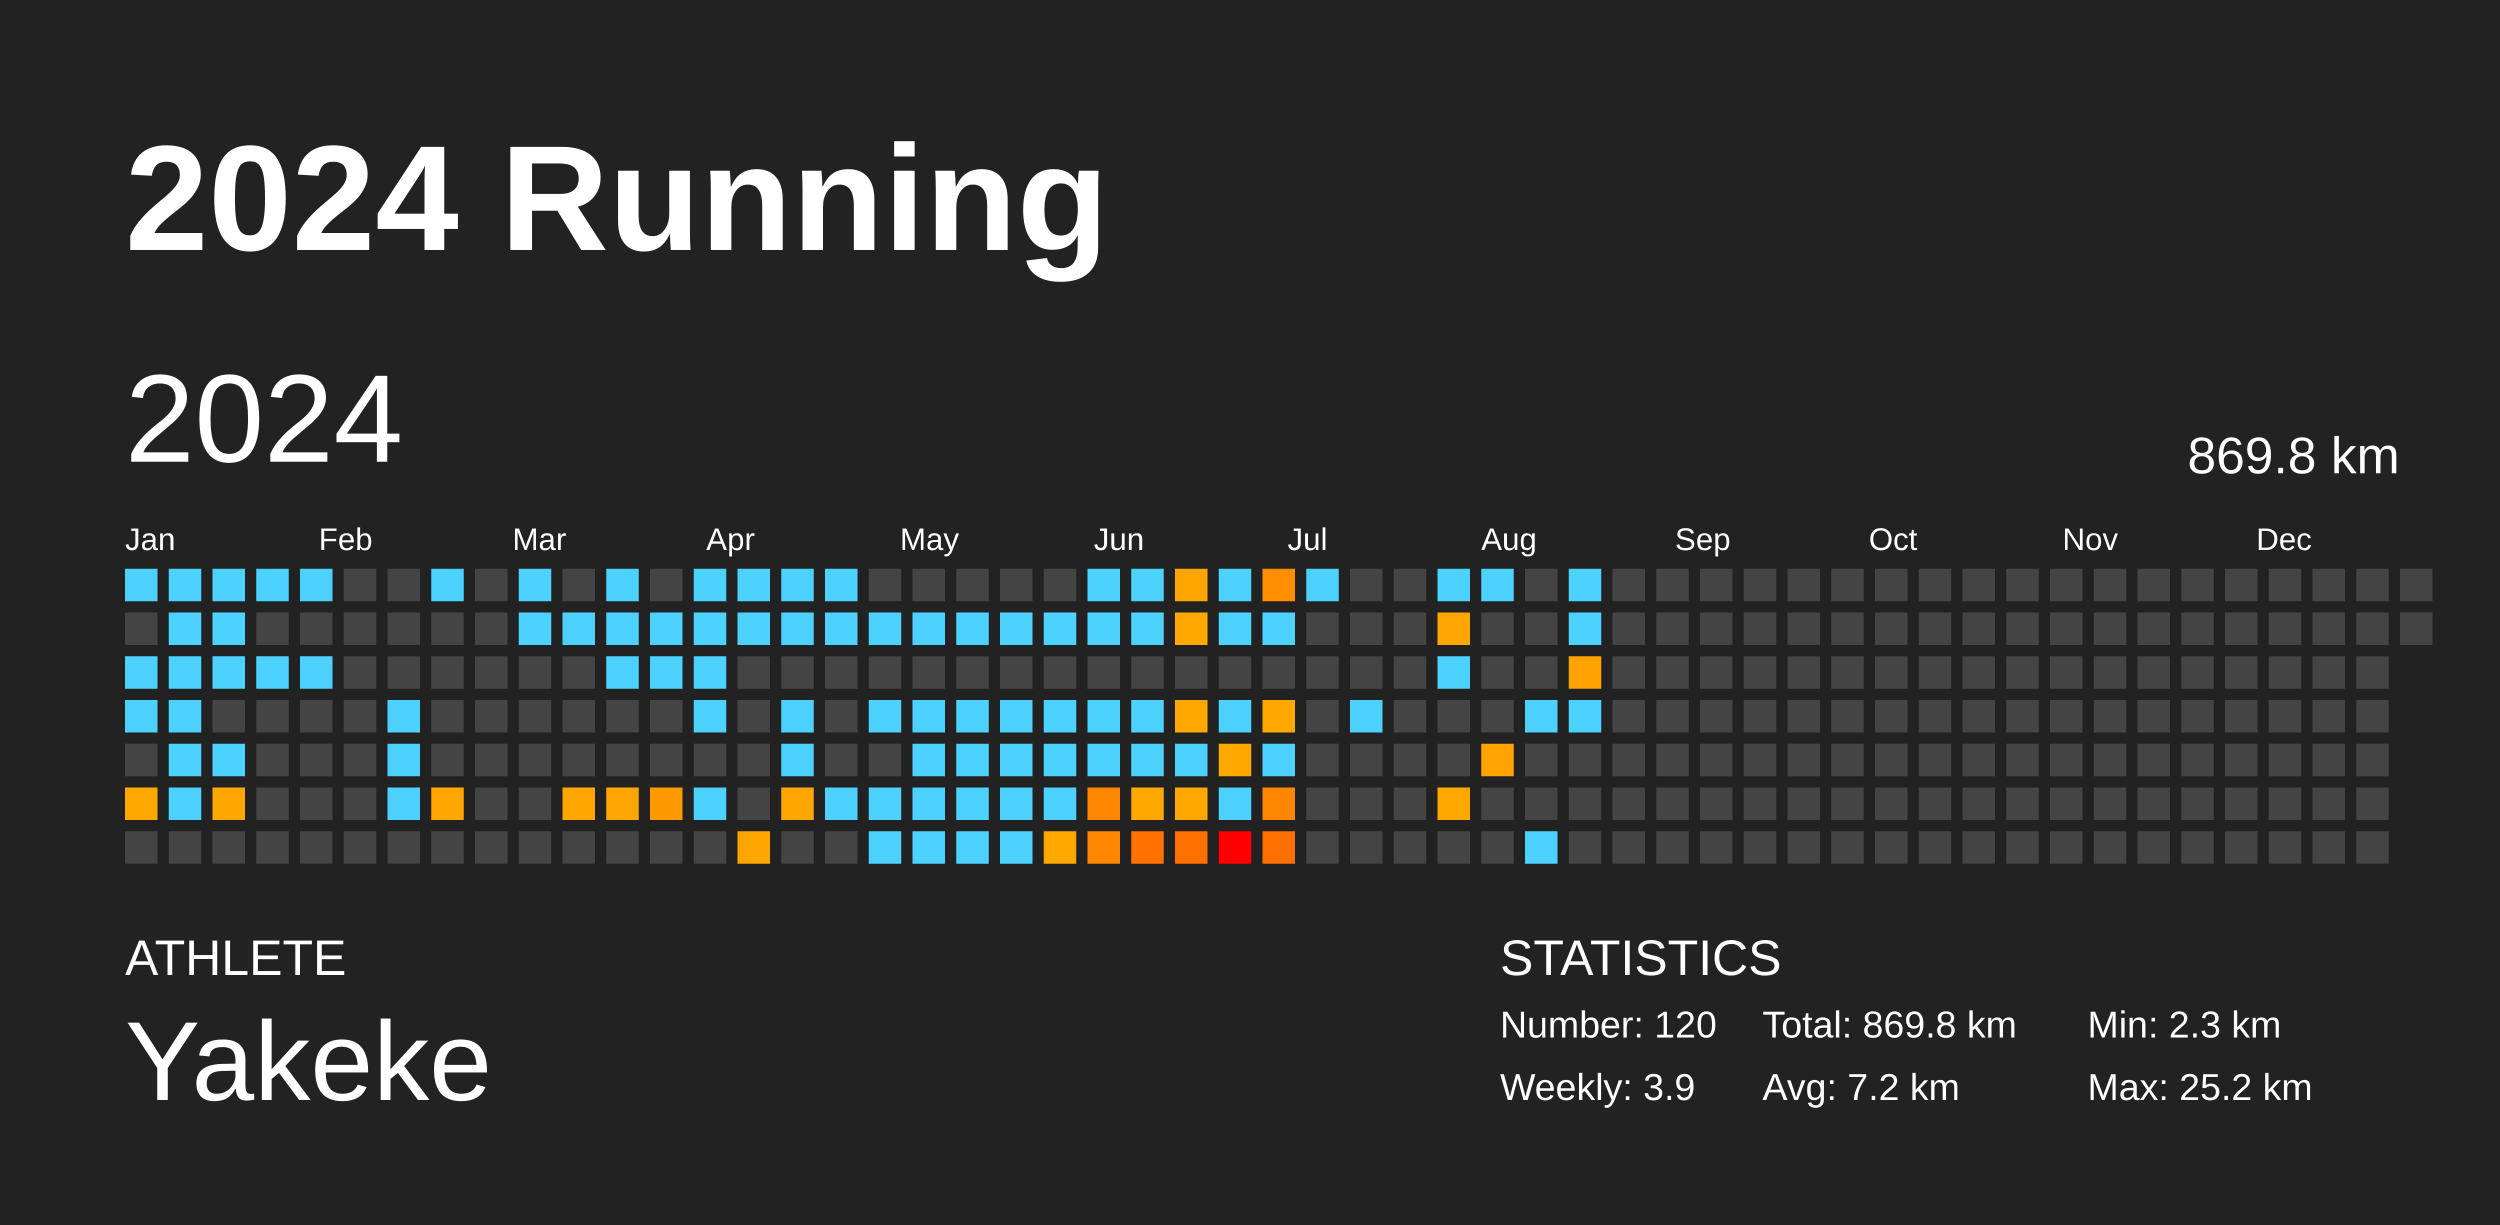
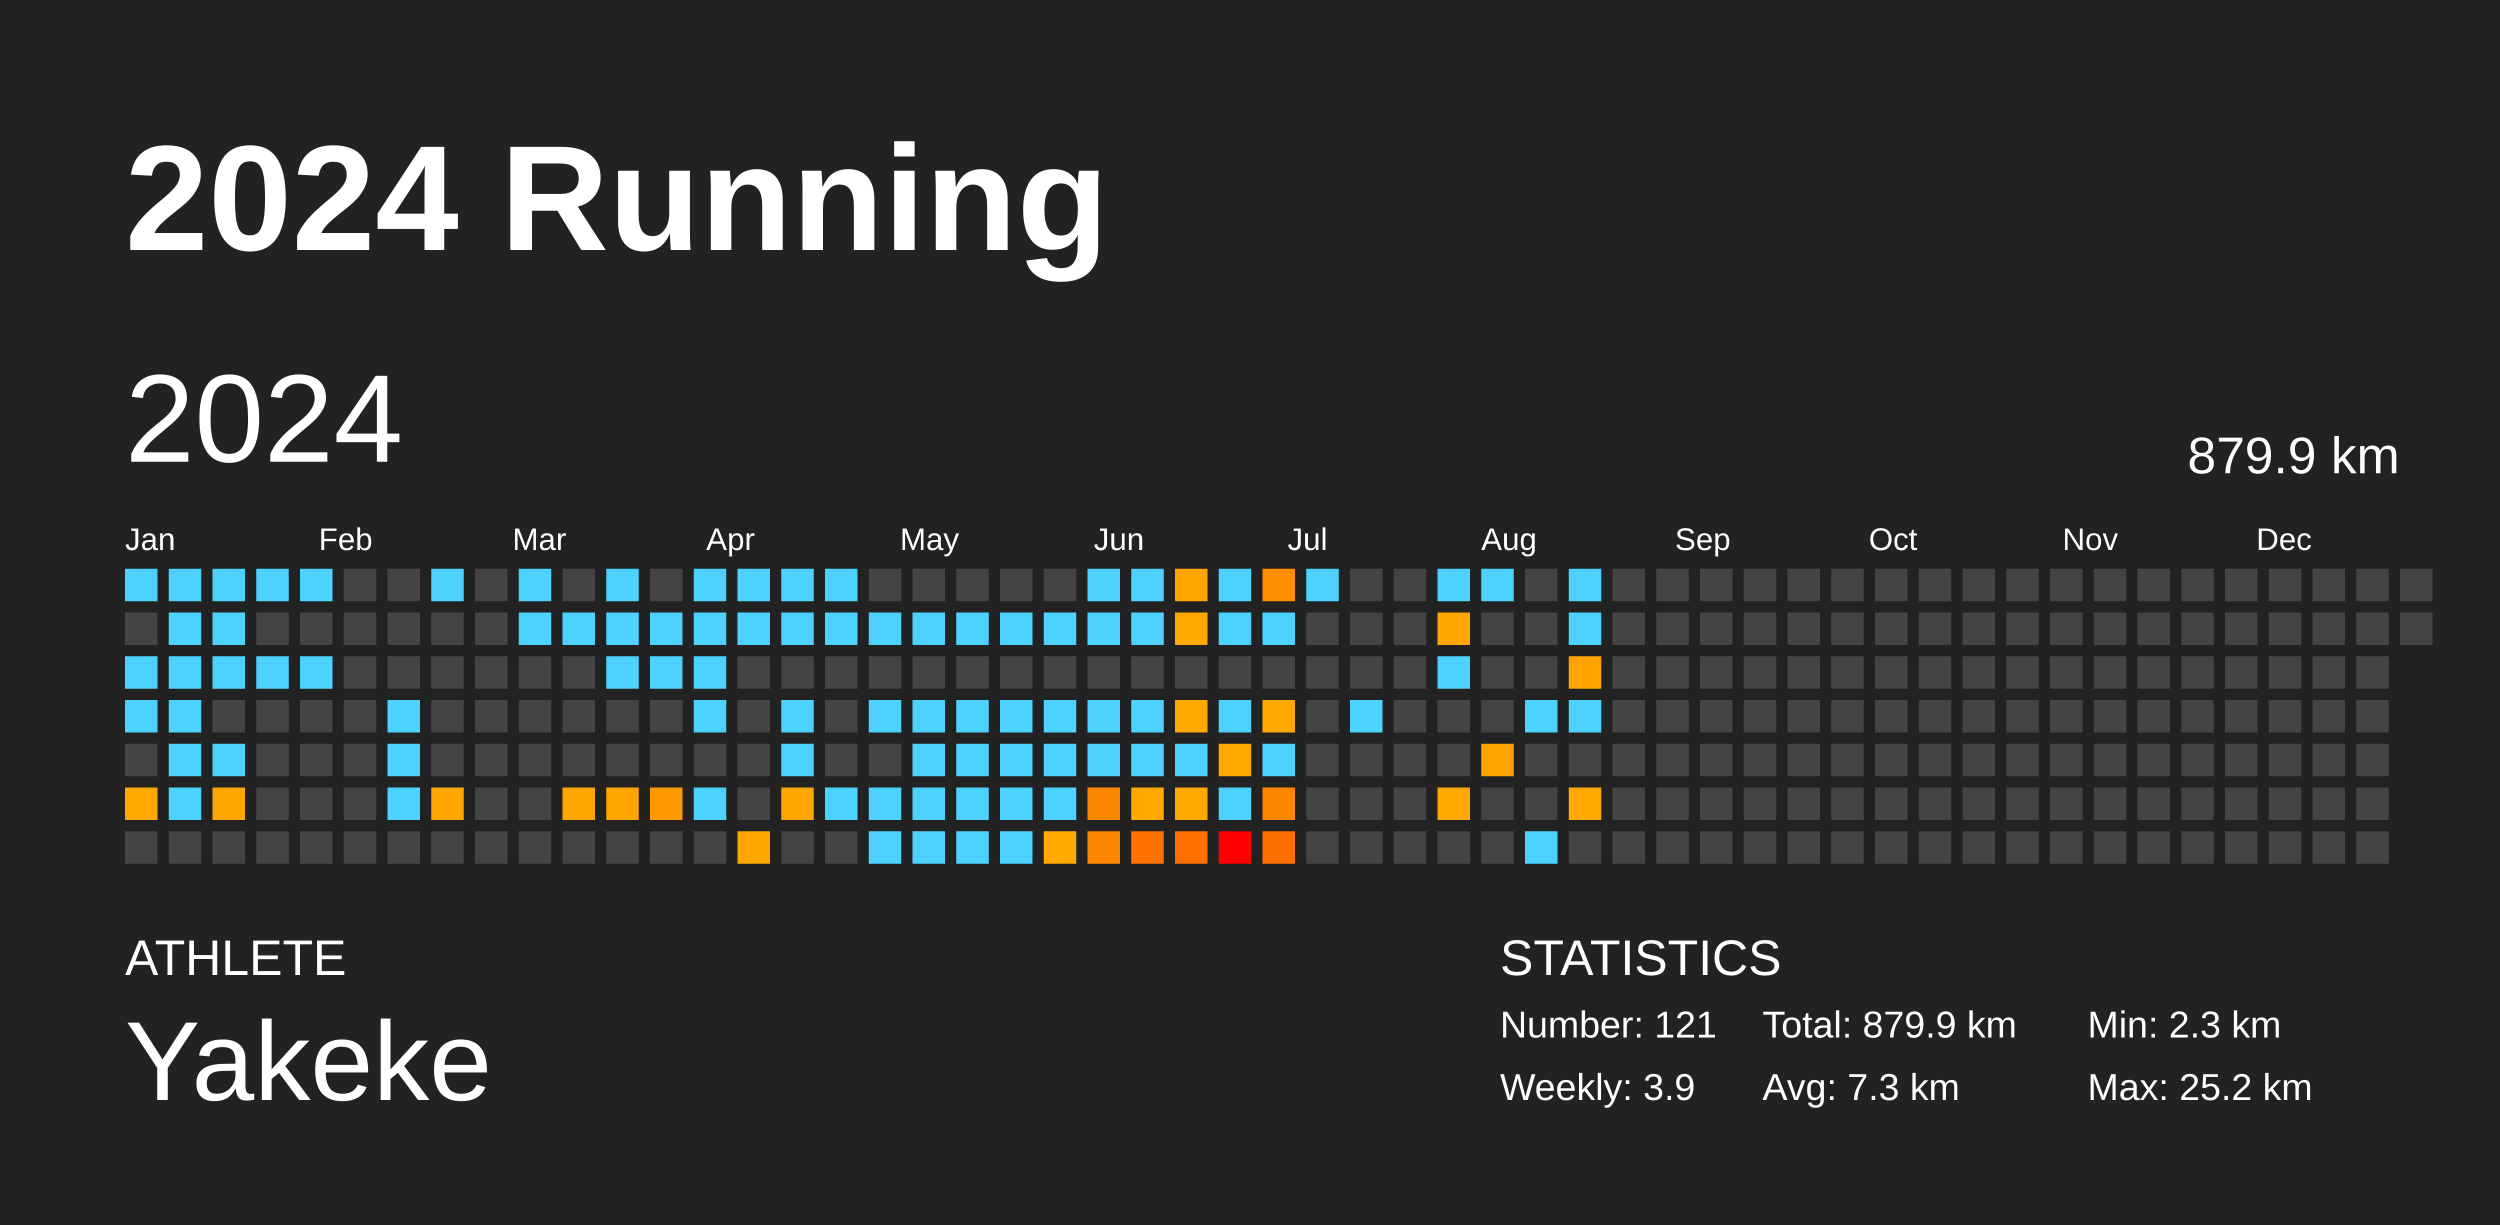
<svg xmlns="http://www.w3.org/2000/svg" baseProfile="full" height="98mm" version="1.1" viewBox="0,0,200,98" width="200mm">
  <defs />
  <rect fill="#222222" height="98" width="200" x="0" y="0" />
  <text fill="#FFFFFF" style="font-size:12px; font-family:Arial; font-weight:bold;" x="10" y="20">2024 Running</text>
  <text fill="#FFFFFF" style="font-size:4px; font-family:Arial" x="10" y="78">ATHLETE</text>
  <text fill="#FFFFFF" style="font-size:9px; font-family:Arial" x="10" y="88">Yakeke</text>
  <text fill="#FFFFFF" style="font-size:4px; font-family:Arial" x="120" y="78">STATISTICS</text>
-   <text fill="#FFFFFF" style="font-size:3px; font-family:Arial" x="120" y="83">Number: 120</text>
+   <text fill="#FFFFFF" style="font-size:3px; font-family:Arial" x="120" y="83">Number: 121</text>
  <text fill="#FFFFFF" style="font-size:3px; font-family:Arial" x="120" y="88">Weekly: 3.9</text>
-   <text fill="#FFFFFF" style="font-size:3px; font-family:Arial" x="141" y="83">Total: 869.8 km</text>
-   <text fill="#FFFFFF" style="font-size:3px; font-family:Arial" x="141" y="88">Avg: 7.2 km</text>
+   <text fill="#FFFFFF" style="font-size:3px; font-family:Arial" x="141" y="83">Total: 879.9 km</text>
+   <text fill="#FFFFFF" style="font-size:3px; font-family:Arial" x="141" y="88">Avg: 7.3 km</text>
  <text fill="#FFFFFF" style="font-size:3px; font-family:Arial" x="167" y="83">Min: 2.3 km</text>
  <text fill="#FFFFFF" style="font-size:3px; font-family:Arial" x="167" y="88">Max: 25.2 km</text>
  <text dominant-baseline="hanging" fill="#FFFFFF" style="font-size:10.0px; font-family:Arial;" x="10" y="30">2024</text>
-   <text dominant-baseline="hanging" fill="#FFFFFF" style="font-size:4.125px; font-family:Arial;" x="175" y="35">869.8 km</text>
+   <text dominant-baseline="hanging" fill="#FFFFFF" style="font-size:4.125px; font-family:Arial;" x="175" y="35">879.9 km</text>
  <text fill="#FFFFFF" style="font-size:2.5px; font-family:Arial" x="10.0" y="44">Jan</text>
  <text fill="#FFFFFF" style="font-size:2.5px; font-family:Arial" x="25.5" y="44">Feb</text>
  <text fill="#FFFFFF" style="font-size:2.5px; font-family:Arial" x="41.0" y="44">Mar</text>
  <text fill="#FFFFFF" style="font-size:2.5px; font-family:Arial" x="56.5" y="44">Apr</text>
  <text fill="#FFFFFF" style="font-size:2.5px; font-family:Arial" x="72.0" y="44">May</text>
  <text fill="#FFFFFF" style="font-size:2.5px; font-family:Arial" x="87.5" y="44">Jun</text>
  <text fill="#FFFFFF" style="font-size:2.5px; font-family:Arial" x="103.0" y="44">Jul</text>
  <text fill="#FFFFFF" style="font-size:2.5px; font-family:Arial" x="118.5" y="44">Aug</text>
  <text fill="#FFFFFF" style="font-size:2.5px; font-family:Arial" x="134.0" y="44">Sep</text>
  <text fill="#FFFFFF" style="font-size:2.5px; font-family:Arial" x="149.5" y="44">Oct</text>
  <text fill="#FFFFFF" style="font-size:2.5px; font-family:Arial" x="165.0" y="44">Nov</text>
  <text fill="#FFFFFF" style="font-size:2.5px; font-family:Arial" x="180.5" y="44">Dec</text>
  <rect fill="#4dd2ff" height="2.6" width="2.6" x="10.0" y="45.5" />
  <rect fill="#444444" height="2.6" width="2.6" x="10.0" y="49.0" />
  <rect fill="#4dd2ff" height="2.6" width="2.6" x="10.0" y="52.5" />
  <rect fill="#4dd2ff" height="2.6" width="2.6" x="10.0" y="56.0" />
  <rect fill="#444444" height="2.6" width="2.6" x="10.0" y="59.5" />
  <rect fill="#ffa900" height="2.6" width="2.6" x="10.0" y="63.0" />
  <rect fill="#444444" height="2.6" width="2.6" x="10.0" y="66.5" />
  <rect fill="#4dd2ff" height="2.6" width="2.6" x="13.5" y="45.5" />
  <rect fill="#4dd2ff" height="2.6" width="2.6" x="13.5" y="49.0" />
  <rect fill="#4dd2ff" height="2.6" width="2.6" x="13.5" y="52.5" />
  <rect fill="#4dd2ff" height="2.6" width="2.6" x="13.5" y="56.0" />
  <rect fill="#4dd2ff" height="2.6" width="2.6" x="13.5" y="59.5" />
  <rect fill="#4dd2ff" height="2.6" width="2.6" x="13.5" y="63.0" />
  <rect fill="#444444" height="2.6" width="2.6" x="13.5" y="66.5" />
  <rect fill="#4dd2ff" height="2.6" width="2.6" x="17.0" y="45.5" />
  <rect fill="#4dd2ff" height="2.6" width="2.6" x="17.0" y="49.0" />
  <rect fill="#4dd2ff" height="2.6" width="2.6" x="17.0" y="52.5" />
  <rect fill="#444444" height="2.6" width="2.6" x="17.0" y="56.0" />
  <rect fill="#4dd2ff" height="2.6" width="2.6" x="17.0" y="59.5" />
  <rect fill="#ffa600" height="2.6" width="2.6" x="17.0" y="63.0" />
  <rect fill="#444444" height="2.6" width="2.6" x="17.0" y="66.5" />
  <rect fill="#4dd2ff" height="2.6" width="2.6" x="20.5" y="45.5" />
  <rect fill="#444444" height="2.6" width="2.6" x="20.5" y="49.0" />
  <rect fill="#4dd2ff" height="2.6" width="2.6" x="20.5" y="52.5" />
  <rect fill="#444444" height="2.6" width="2.6" x="20.5" y="56.0" />
  <rect fill="#444444" height="2.6" width="2.6" x="20.5" y="59.5" />
  <rect fill="#444444" height="2.6" width="2.6" x="20.5" y="63.0" />
  <rect fill="#444444" height="2.6" width="2.6" x="20.5" y="66.5" />
  <rect fill="#4dd2ff" height="2.6" width="2.6" x="24.0" y="45.5" />
  <rect fill="#444444" height="2.6" width="2.6" x="24.0" y="49.0" />
  <rect fill="#4dd2ff" height="2.6" width="2.6" x="24.0" y="52.5" />
  <rect fill="#444444" height="2.6" width="2.6" x="24.0" y="56.0" />
  <rect fill="#444444" height="2.6" width="2.6" x="24.0" y="59.5" />
  <rect fill="#444444" height="2.6" width="2.6" x="24.0" y="63.0" />
  <rect fill="#444444" height="2.6" width="2.6" x="24.0" y="66.5" />
  <rect fill="#444444" height="2.6" width="2.6" x="27.5" y="45.5" />
  <rect fill="#444444" height="2.6" width="2.6" x="27.5" y="49.0" />
  <rect fill="#444444" height="2.6" width="2.6" x="27.5" y="52.5" />
  <rect fill="#444444" height="2.6" width="2.6" x="27.5" y="56.0" />
  <rect fill="#444444" height="2.6" width="2.6" x="27.5" y="59.5" />
  <rect fill="#444444" height="2.6" width="2.6" x="27.5" y="63.0" />
  <rect fill="#444444" height="2.6" width="2.6" x="27.5" y="66.5" />
  <rect fill="#444444" height="2.6" width="2.6" x="31.0" y="45.5" />
  <rect fill="#444444" height="2.6" width="2.6" x="31.0" y="49.0" />
  <rect fill="#444444" height="2.6" width="2.6" x="31.0" y="52.5" />
  <rect fill="#4dd2ff" height="2.6" width="2.6" x="31.0" y="56.0" />
  <rect fill="#4dd2ff" height="2.6" width="2.6" x="31.0" y="59.5" />
  <rect fill="#4dd2ff" height="2.6" width="2.6" x="31.0" y="63.0" />
  <rect fill="#444444" height="2.6" width="2.6" x="31.0" y="66.5" />
  <rect fill="#4dd2ff" height="2.6" width="2.6" x="34.5" y="45.5" />
  <rect fill="#444444" height="2.6" width="2.6" x="34.5" y="49.0" />
  <rect fill="#444444" height="2.6" width="2.6" x="34.5" y="52.5" />
  <rect fill="#444444" height="2.6" width="2.6" x="34.5" y="56.0" />
  <rect fill="#444444" height="2.6" width="2.6" x="34.5" y="59.5" />
  <rect fill="#ffa600" height="2.6" width="2.6" x="34.5" y="63.0" />
  <rect fill="#444444" height="2.6" width="2.6" x="34.5" y="66.5" />
  <rect fill="#444444" height="2.6" width="2.6" x="38.0" y="45.5" />
  <rect fill="#444444" height="2.6" width="2.6" x="38.0" y="49.0" />
  <rect fill="#444444" height="2.6" width="2.6" x="38.0" y="52.5" />
  <rect fill="#444444" height="2.6" width="2.6" x="38.0" y="56.0" />
  <rect fill="#444444" height="2.6" width="2.6" x="38.0" y="59.5" />
  <rect fill="#444444" height="2.6" width="2.6" x="38.0" y="63.0" />
  <rect fill="#444444" height="2.6" width="2.6" x="38.0" y="66.5" />
  <rect fill="#4dd2ff" height="2.6" width="2.6" x="41.5" y="45.5" />
  <rect fill="#4dd2ff" height="2.6" width="2.6" x="41.5" y="49.0" />
  <rect fill="#444444" height="2.6" width="2.6" x="41.5" y="52.5" />
  <rect fill="#444444" height="2.6" width="2.6" x="41.5" y="56.0" />
  <rect fill="#444444" height="2.6" width="2.6" x="41.5" y="59.5" />
  <rect fill="#444444" height="2.6" width="2.6" x="41.5" y="63.0" />
  <rect fill="#444444" height="2.6" width="2.6" x="41.5" y="66.5" />
  <rect fill="#444444" height="2.6" width="2.6" x="45.0" y="45.5" />
  <rect fill="#4dd2ff" height="2.6" width="2.6" x="45.0" y="49.0" />
  <rect fill="#444444" height="2.6" width="2.6" x="45.0" y="52.5" />
  <rect fill="#444444" height="2.6" width="2.6" x="45.0" y="56.0" />
  <rect fill="#444444" height="2.6" width="2.6" x="45.0" y="59.5" />
  <rect fill="#ffa600" height="2.6" width="2.6" x="45.0" y="63.0" />
  <rect fill="#444444" height="2.6" width="2.6" x="45.0" y="66.5" />
  <rect fill="#4dd2ff" height="2.6" width="2.6" x="48.5" y="45.5" />
  <rect fill="#4dd2ff" height="2.6" width="2.6" x="48.5" y="49.0" />
  <rect fill="#4dd2ff" height="2.6" width="2.6" x="48.5" y="52.5" />
  <rect fill="#444444" height="2.6" width="2.6" x="48.5" y="56.0" />
  <rect fill="#444444" height="2.6" width="2.6" x="48.5" y="59.5" />
  <rect fill="#ffa600" height="2.6" width="2.6" x="48.5" y="63.0" />
  <rect fill="#444444" height="2.6" width="2.6" x="48.5" y="66.5" />
  <rect fill="#444444" height="2.6" width="2.6" x="52.0" y="45.5" />
  <rect fill="#4dd2ff" height="2.6" width="2.6" x="52.0" y="49.0" />
  <rect fill="#4dd2ff" height="2.6" width="2.6" x="52.0" y="52.5" />
  <rect fill="#444444" height="2.6" width="2.6" x="52.0" y="56.0" />
  <rect fill="#444444" height="2.6" width="2.6" x="52.0" y="59.5" />
  <rect fill="#ff9900" height="2.6" width="2.6" x="52.0" y="63.0" />
  <rect fill="#444444" height="2.6" width="2.6" x="52.0" y="66.5" />
  <rect fill="#4dd2ff" height="2.6" width="2.6" x="55.5" y="45.5" />
  <rect fill="#4dd2ff" height="2.6" width="2.6" x="55.5" y="49.0" />
  <rect fill="#4dd2ff" height="2.6" width="2.6" x="55.5" y="52.5" />
  <rect fill="#4dd2ff" height="2.6" width="2.6" x="55.5" y="56.0" />
  <rect fill="#444444" height="2.6" width="2.6" x="55.5" y="59.5" />
  <rect fill="#4dd2ff" height="2.6" width="2.6" x="55.5" y="63.0" />
  <rect fill="#444444" height="2.6" width="2.6" x="55.5" y="66.5" />
  <rect fill="#4dd2ff" height="2.6" width="2.6" x="59.0" y="45.5" />
  <rect fill="#4dd2ff" height="2.6" width="2.6" x="59.0" y="49.0" />
  <rect fill="#444444" height="2.6" width="2.6" x="59.0" y="52.5" />
  <rect fill="#444444" height="2.6" width="2.6" x="59.0" y="56.0" />
  <rect fill="#444444" height="2.6" width="2.6" x="59.0" y="59.5" />
  <rect fill="#444444" height="2.6" width="2.6" x="59.0" y="63.0" />
  <rect fill="#ffa700" height="2.6" width="2.6" x="59.0" y="66.5" />
  <rect fill="#4dd2ff" height="2.6" width="2.6" x="62.5" y="45.5" />
  <rect fill="#4dd2ff" height="2.6" width="2.6" x="62.5" y="49.0" />
  <rect fill="#444444" height="2.6" width="2.6" x="62.5" y="52.5" />
  <rect fill="#4dd2ff" height="2.6" width="2.6" x="62.5" y="56.0" />
  <rect fill="#4dd2ff" height="2.6" width="2.6" x="62.5" y="59.5" />
  <rect fill="#ffa600" height="2.6" width="2.6" x="62.5" y="63.0" />
  <rect fill="#444444" height="2.6" width="2.6" x="62.5" y="66.5" />
  <rect fill="#4dd2ff" height="2.6" width="2.6" x="66.0" y="45.5" />
  <rect fill="#4dd2ff" height="2.6" width="2.6" x="66.0" y="49.0" />
  <rect fill="#444444" height="2.6" width="2.6" x="66.0" y="52.5" />
  <rect fill="#444444" height="2.6" width="2.6" x="66.0" y="56.0" />
  <rect fill="#444444" height="2.6" width="2.6" x="66.0" y="59.5" />
  <rect fill="#4dd2ff" height="2.6" width="2.6" x="66.0" y="63.0" />
  <rect fill="#444444" height="2.6" width="2.6" x="66.0" y="66.5" />
  <rect fill="#444444" height="2.6" width="2.6" x="69.5" y="45.5" />
  <rect fill="#4dd2ff" height="2.6" width="2.6" x="69.5" y="49.0" />
  <rect fill="#444444" height="2.6" width="2.6" x="69.5" y="52.5" />
  <rect fill="#4dd2ff" height="2.6" width="2.6" x="69.5" y="56.0" />
  <rect fill="#444444" height="2.6" width="2.6" x="69.5" y="59.5" />
  <rect fill="#4dd2ff" height="2.6" width="2.6" x="69.5" y="63.0" />
  <rect fill="#4dd2ff" height="2.6" width="2.6" x="69.5" y="66.5" />
  <rect fill="#444444" height="2.6" width="2.6" x="73.0" y="45.5" />
  <rect fill="#4dd2ff" height="2.6" width="2.6" x="73.0" y="49.0" />
  <rect fill="#444444" height="2.6" width="2.6" x="73.0" y="52.5" />
  <rect fill="#4dd2ff" height="2.6" width="2.6" x="73.0" y="56.0" />
  <rect fill="#4dd2ff" height="2.6" width="2.6" x="73.0" y="59.5" />
  <rect fill="#4dd2ff" height="2.6" width="2.6" x="73.0" y="63.0" />
  <rect fill="#4dd2ff" height="2.6" width="2.6" x="73.0" y="66.5" />
  <rect fill="#444444" height="2.6" width="2.6" x="76.5" y="45.5" />
  <rect fill="#4dd2ff" height="2.6" width="2.6" x="76.5" y="49.0" />
  <rect fill="#444444" height="2.6" width="2.6" x="76.5" y="52.5" />
  <rect fill="#4dd2ff" height="2.6" width="2.6" x="76.5" y="56.0" />
  <rect fill="#4dd2ff" height="2.6" width="2.6" x="76.5" y="59.5" />
  <rect fill="#4dd2ff" height="2.6" width="2.6" x="76.5" y="63.0" />
  <rect fill="#4dd2ff" height="2.6" width="2.6" x="76.5" y="66.5" />
  <rect fill="#444444" height="2.6" width="2.6" x="80.0" y="45.5" />
  <rect fill="#4dd2ff" height="2.6" width="2.6" x="80.0" y="49.0" />
  <rect fill="#444444" height="2.6" width="2.6" x="80.0" y="52.5" />
  <rect fill="#4dd2ff" height="2.6" width="2.6" x="80.0" y="56.0" />
  <rect fill="#4dd2ff" height="2.6" width="2.6" x="80.0" y="59.5" />
  <rect fill="#4dd2ff" height="2.6" width="2.6" x="80.0" y="63.0" />
  <rect fill="#4dd2ff" height="2.6" width="2.6" x="80.0" y="66.5" />
  <rect fill="#444444" height="2.6" width="2.6" x="83.5" y="45.5" />
  <rect fill="#4dd2ff" height="2.6" width="2.6" x="83.5" y="49.0" />
  <rect fill="#444444" height="2.6" width="2.6" x="83.5" y="52.5" />
  <rect fill="#4dd2ff" height="2.6" width="2.6" x="83.5" y="56.0" />
  <rect fill="#4dd2ff" height="2.6" width="2.6" x="83.5" y="59.5" />
  <rect fill="#4dd2ff" height="2.6" width="2.6" x="83.5" y="63.0" />
  <rect fill="#ffa800" height="2.6" width="2.6" x="83.5" y="66.5" />
  <rect fill="#4dd2ff" height="2.6" width="2.6" x="87.0" y="45.5" />
  <rect fill="#4dd2ff" height="2.6" width="2.6" x="87.0" y="49.0" />
  <rect fill="#444444" height="2.6" width="2.6" x="87.0" y="52.5" />
  <rect fill="#4dd2ff" height="2.6" width="2.6" x="87.0" y="56.0" />
  <rect fill="#4dd2ff" height="2.6" width="2.6" x="87.0" y="59.5" />
  <rect fill="#ff8700" height="2.6" width="2.6" x="87.0" y="63.0" />
  <rect fill="#ff8700" height="2.6" width="2.6" x="87.0" y="66.5" />
  <rect fill="#4dd2ff" height="2.6" width="2.6" x="90.5" y="45.5" />
  <rect fill="#4dd2ff" height="2.6" width="2.6" x="90.5" y="49.0" />
  <rect fill="#444444" height="2.6" width="2.6" x="90.5" y="52.5" />
  <rect fill="#4dd2ff" height="2.6" width="2.6" x="90.5" y="56.0" />
  <rect fill="#4dd2ff" height="2.6" width="2.6" x="90.5" y="59.5" />
  <rect fill="#ffa800" height="2.6" width="2.6" x="90.5" y="63.0" />
  <rect fill="#ff7100" height="2.6" width="2.6" x="90.5" y="66.5" />
  <rect fill="#ffa500" height="2.6" width="2.6" x="94.0" y="45.5" />
  <rect fill="#ffa800" height="2.6" width="2.6" x="94.0" y="49.0" />
  <rect fill="#444444" height="2.6" width="2.6" x="94.0" y="52.5" />
  <rect fill="#ffa800" height="2.6" width="2.6" x="94.0" y="56.0" />
  <rect fill="#4dd2ff" height="2.6" width="2.6" x="94.0" y="59.5" />
  <rect fill="#ffa800" height="2.6" width="2.6" x="94.0" y="63.0" />
  <rect fill="#ff7000" height="2.6" width="2.6" x="94.0" y="66.5" />
  <rect fill="#4dd2ff" height="2.6" width="2.6" x="97.5" y="45.5" />
  <rect fill="#4dd2ff" height="2.6" width="2.6" x="97.5" y="49.0" />
  <rect fill="#444444" height="2.6" width="2.6" x="97.5" y="52.5" />
  <rect fill="#4dd2ff" height="2.6" width="2.6" x="97.5" y="56.0" />
  <rect fill="#ffa800" height="2.6" width="2.6" x="97.5" y="59.5" />
  <rect fill="#4dd2ff" height="2.6" width="2.6" x="97.5" y="63.0" />
  <rect fill="red" height="2.6" width="2.6" x="97.5" y="66.5" />
  <rect fill="#ff8f00" height="2.6" width="2.6" x="101.0" y="45.5" />
  <rect fill="#4dd2ff" height="2.6" width="2.6" x="101.0" y="49.0" />
  <rect fill="#444444" height="2.6" width="2.6" x="101.0" y="52.5" />
  <rect fill="#ffa800" height="2.6" width="2.6" x="101.0" y="56.0" />
  <rect fill="#4dd2ff" height="2.6" width="2.6" x="101.0" y="59.5" />
  <rect fill="#ff8600" height="2.6" width="2.6" x="101.0" y="63.0" />
  <rect fill="#ff6f00" height="2.6" width="2.6" x="101.0" y="66.5" />
  <rect fill="#4dd2ff" height="2.6" width="2.6" x="104.5" y="45.5" />
  <rect fill="#444444" height="2.6" width="2.6" x="104.5" y="49.0" />
  <rect fill="#444444" height="2.6" width="2.6" x="104.5" y="52.5" />
  <rect fill="#444444" height="2.6" width="2.6" x="104.5" y="56.0" />
  <rect fill="#444444" height="2.6" width="2.6" x="104.5" y="59.5" />
  <rect fill="#444444" height="2.6" width="2.6" x="104.5" y="63.0" />
  <rect fill="#444444" height="2.6" width="2.6" x="104.5" y="66.5" />
  <rect fill="#444444" height="2.6" width="2.6" x="108.0" y="45.5" />
  <rect fill="#444444" height="2.6" width="2.6" x="108.0" y="49.0" />
  <rect fill="#444444" height="2.6" width="2.6" x="108.0" y="52.5" />
  <rect fill="#4dd2ff" height="2.6" width="2.6" x="108.0" y="56.0" />
  <rect fill="#444444" height="2.6" width="2.6" x="108.0" y="59.5" />
  <rect fill="#444444" height="2.6" width="2.6" x="108.0" y="63.0" />
  <rect fill="#444444" height="2.6" width="2.6" x="108.0" y="66.5" />
  <rect fill="#444444" height="2.6" width="2.6" x="111.5" y="45.5" />
  <rect fill="#444444" height="2.6" width="2.6" x="111.5" y="49.0" />
  <rect fill="#444444" height="2.6" width="2.6" x="111.5" y="52.5" />
  <rect fill="#444444" height="2.6" width="2.6" x="111.5" y="56.0" />
  <rect fill="#444444" height="2.6" width="2.6" x="111.5" y="59.5" />
  <rect fill="#444444" height="2.6" width="2.6" x="111.5" y="63.0" />
  <rect fill="#444444" height="2.6" width="2.6" x="111.5" y="66.5" />
  <rect fill="#4dd2ff" height="2.6" width="2.6" x="115.0" y="45.5" />
  <rect fill="#ffa600" height="2.6" width="2.6" x="115.0" y="49.0" />
  <rect fill="#4dd2ff" height="2.6" width="2.6" x="115.0" y="52.5" />
  <rect fill="#444444" height="2.6" width="2.6" x="115.0" y="56.0" />
  <rect fill="#444444" height="2.6" width="2.6" x="115.0" y="59.5" />
  <rect fill="#ffa800" height="2.6" width="2.6" x="115.0" y="63.0" />
  <rect fill="#444444" height="2.6" width="2.6" x="115.0" y="66.5" />
  <rect fill="#4dd2ff" height="2.6" width="2.6" x="118.5" y="45.5" />
  <rect fill="#444444" height="2.6" width="2.6" x="118.5" y="49.0" />
  <rect fill="#444444" height="2.6" width="2.6" x="118.5" y="52.5" />
  <rect fill="#444444" height="2.6" width="2.6" x="118.5" y="56.0" />
  <rect fill="#ffa400" height="2.6" width="2.6" x="118.5" y="59.5" />
  <rect fill="#444444" height="2.6" width="2.6" x="118.5" y="63.0" />
  <rect fill="#444444" height="2.6" width="2.6" x="118.5" y="66.5" />
  <rect fill="#444444" height="2.6" width="2.6" x="122.0" y="45.5" />
  <rect fill="#444444" height="2.6" width="2.6" x="122.0" y="49.0" />
  <rect fill="#444444" height="2.6" width="2.6" x="122.0" y="52.5" />
  <rect fill="#4dd2ff" height="2.6" width="2.6" x="122.0" y="56.0" />
  <rect fill="#444444" height="2.6" width="2.6" x="122.0" y="59.5" />
  <rect fill="#444444" height="2.6" width="2.6" x="122.0" y="63.0" />
  <rect fill="#4dd2ff" height="2.6" width="2.6" x="122.0" y="66.5" />
  <rect fill="#4dd2ff" height="2.6" width="2.6" x="125.5" y="45.5" />
  <rect fill="#4dd2ff" height="2.6" width="2.6" x="125.5" y="49.0" />
  <rect fill="#ffa300" height="2.6" width="2.6" x="125.5" y="52.5" />
  <rect fill="#4dd2ff" height="2.6" width="2.6" x="125.5" y="56.0" />
  <rect fill="#444444" height="2.6" width="2.6" x="125.5" y="59.5" />
-   <rect fill="#444444" height="2.6" width="2.6" x="125.5" y="63.0" />
+   <rect fill="#ffa800" height="2.6" width="2.6" x="125.5" y="63.0" />
  <rect fill="#444444" height="2.6" width="2.6" x="125.5" y="66.5" />
  <rect fill="#444444" height="2.6" width="2.6" x="129.0" y="45.5" />
  <rect fill="#444444" height="2.6" width="2.6" x="129.0" y="49.0" />
  <rect fill="#444444" height="2.6" width="2.6" x="129.0" y="52.5" />
  <rect fill="#444444" height="2.6" width="2.6" x="129.0" y="56.0" />
  <rect fill="#444444" height="2.6" width="2.6" x="129.0" y="59.5" />
  <rect fill="#444444" height="2.6" width="2.6" x="129.0" y="63.0" />
  <rect fill="#444444" height="2.6" width="2.6" x="129.0" y="66.5" />
  <rect fill="#444444" height="2.6" width="2.6" x="132.5" y="45.5" />
  <rect fill="#444444" height="2.6" width="2.6" x="132.5" y="49.0" />
  <rect fill="#444444" height="2.6" width="2.6" x="132.5" y="52.5" />
  <rect fill="#444444" height="2.6" width="2.6" x="132.5" y="56.0" />
  <rect fill="#444444" height="2.6" width="2.6" x="132.5" y="59.5" />
  <rect fill="#444444" height="2.6" width="2.6" x="132.5" y="63.0" />
  <rect fill="#444444" height="2.6" width="2.6" x="132.5" y="66.5" />
  <rect fill="#444444" height="2.6" width="2.6" x="136.0" y="45.5" />
  <rect fill="#444444" height="2.6" width="2.6" x="136.0" y="49.0" />
  <rect fill="#444444" height="2.6" width="2.6" x="136.0" y="52.5" />
  <rect fill="#444444" height="2.6" width="2.6" x="136.0" y="56.0" />
  <rect fill="#444444" height="2.6" width="2.6" x="136.0" y="59.5" />
  <rect fill="#444444" height="2.6" width="2.6" x="136.0" y="63.0" />
  <rect fill="#444444" height="2.6" width="2.6" x="136.0" y="66.5" />
  <rect fill="#444444" height="2.6" width="2.6" x="139.5" y="45.5" />
  <rect fill="#444444" height="2.6" width="2.6" x="139.5" y="49.0" />
  <rect fill="#444444" height="2.6" width="2.6" x="139.5" y="52.5" />
  <rect fill="#444444" height="2.6" width="2.6" x="139.5" y="56.0" />
  <rect fill="#444444" height="2.6" width="2.6" x="139.5" y="59.5" />
  <rect fill="#444444" height="2.6" width="2.6" x="139.5" y="63.0" />
  <rect fill="#444444" height="2.6" width="2.6" x="139.5" y="66.5" />
  <rect fill="#444444" height="2.6" width="2.6" x="143.0" y="45.5" />
  <rect fill="#444444" height="2.6" width="2.6" x="143.0" y="49.0" />
  <rect fill="#444444" height="2.6" width="2.6" x="143.0" y="52.5" />
  <rect fill="#444444" height="2.6" width="2.6" x="143.0" y="56.0" />
  <rect fill="#444444" height="2.6" width="2.6" x="143.0" y="59.5" />
  <rect fill="#444444" height="2.6" width="2.6" x="143.0" y="63.0" />
  <rect fill="#444444" height="2.6" width="2.6" x="143.0" y="66.5" />
  <rect fill="#444444" height="2.6" width="2.6" x="146.5" y="45.5" />
  <rect fill="#444444" height="2.6" width="2.6" x="146.5" y="49.0" />
  <rect fill="#444444" height="2.6" width="2.6" x="146.5" y="52.5" />
  <rect fill="#444444" height="2.6" width="2.6" x="146.5" y="56.0" />
  <rect fill="#444444" height="2.6" width="2.6" x="146.5" y="59.5" />
  <rect fill="#444444" height="2.6" width="2.6" x="146.5" y="63.0" />
  <rect fill="#444444" height="2.6" width="2.6" x="146.5" y="66.5" />
  <rect fill="#444444" height="2.6" width="2.6" x="150.0" y="45.5" />
  <rect fill="#444444" height="2.6" width="2.6" x="150.0" y="49.0" />
  <rect fill="#444444" height="2.6" width="2.6" x="150.0" y="52.5" />
  <rect fill="#444444" height="2.6" width="2.6" x="150.0" y="56.0" />
  <rect fill="#444444" height="2.6" width="2.6" x="150.0" y="59.5" />
  <rect fill="#444444" height="2.6" width="2.6" x="150.0" y="63.0" />
  <rect fill="#444444" height="2.6" width="2.6" x="150.0" y="66.5" />
  <rect fill="#444444" height="2.6" width="2.6" x="153.5" y="45.5" />
  <rect fill="#444444" height="2.6" width="2.6" x="153.5" y="49.0" />
  <rect fill="#444444" height="2.6" width="2.6" x="153.5" y="52.5" />
  <rect fill="#444444" height="2.6" width="2.6" x="153.5" y="56.0" />
  <rect fill="#444444" height="2.6" width="2.6" x="153.5" y="59.5" />
  <rect fill="#444444" height="2.6" width="2.6" x="153.5" y="63.0" />
  <rect fill="#444444" height="2.6" width="2.6" x="153.5" y="66.5" />
  <rect fill="#444444" height="2.6" width="2.6" x="157.0" y="45.5" />
  <rect fill="#444444" height="2.6" width="2.6" x="157.0" y="49.0" />
  <rect fill="#444444" height="2.6" width="2.6" x="157.0" y="52.5" />
  <rect fill="#444444" height="2.6" width="2.6" x="157.0" y="56.0" />
  <rect fill="#444444" height="2.6" width="2.6" x="157.0" y="59.5" />
  <rect fill="#444444" height="2.6" width="2.6" x="157.0" y="63.0" />
  <rect fill="#444444" height="2.6" width="2.6" x="157.0" y="66.5" />
  <rect fill="#444444" height="2.6" width="2.6" x="160.5" y="45.5" />
  <rect fill="#444444" height="2.6" width="2.6" x="160.5" y="49.0" />
  <rect fill="#444444" height="2.6" width="2.6" x="160.5" y="52.5" />
  <rect fill="#444444" height="2.6" width="2.6" x="160.5" y="56.0" />
  <rect fill="#444444" height="2.6" width="2.6" x="160.5" y="59.5" />
  <rect fill="#444444" height="2.6" width="2.6" x="160.5" y="63.0" />
  <rect fill="#444444" height="2.6" width="2.6" x="160.5" y="66.5" />
  <rect fill="#444444" height="2.6" width="2.6" x="164.0" y="45.5" />
  <rect fill="#444444" height="2.6" width="2.6" x="164.0" y="49.0" />
  <rect fill="#444444" height="2.6" width="2.6" x="164.0" y="52.5" />
  <rect fill="#444444" height="2.6" width="2.6" x="164.0" y="56.0" />
  <rect fill="#444444" height="2.6" width="2.6" x="164.0" y="59.5" />
  <rect fill="#444444" height="2.6" width="2.6" x="164.0" y="63.0" />
  <rect fill="#444444" height="2.6" width="2.6" x="164.0" y="66.5" />
  <rect fill="#444444" height="2.6" width="2.6" x="167.5" y="45.5" />
  <rect fill="#444444" height="2.6" width="2.6" x="167.5" y="49.0" />
  <rect fill="#444444" height="2.6" width="2.6" x="167.5" y="52.5" />
  <rect fill="#444444" height="2.6" width="2.6" x="167.5" y="56.0" />
  <rect fill="#444444" height="2.6" width="2.6" x="167.5" y="59.5" />
  <rect fill="#444444" height="2.6" width="2.6" x="167.5" y="63.0" />
  <rect fill="#444444" height="2.6" width="2.6" x="167.5" y="66.5" />
  <rect fill="#444444" height="2.6" width="2.6" x="171.0" y="45.5" />
  <rect fill="#444444" height="2.6" width="2.6" x="171.0" y="49.0" />
  <rect fill="#444444" height="2.6" width="2.6" x="171.0" y="52.5" />
  <rect fill="#444444" height="2.6" width="2.6" x="171.0" y="56.0" />
  <rect fill="#444444" height="2.6" width="2.6" x="171.0" y="59.5" />
  <rect fill="#444444" height="2.6" width="2.6" x="171.0" y="63.0" />
  <rect fill="#444444" height="2.6" width="2.6" x="171.0" y="66.5" />
  <rect fill="#444444" height="2.6" width="2.6" x="174.5" y="45.5" />
  <rect fill="#444444" height="2.6" width="2.6" x="174.5" y="49.0" />
  <rect fill="#444444" height="2.6" width="2.6" x="174.5" y="52.5" />
  <rect fill="#444444" height="2.6" width="2.6" x="174.5" y="56.0" />
  <rect fill="#444444" height="2.6" width="2.6" x="174.5" y="59.5" />
  <rect fill="#444444" height="2.6" width="2.6" x="174.5" y="63.0" />
  <rect fill="#444444" height="2.6" width="2.6" x="174.5" y="66.5" />
  <rect fill="#444444" height="2.6" width="2.6" x="178.0" y="45.5" />
  <rect fill="#444444" height="2.6" width="2.6" x="178.0" y="49.0" />
  <rect fill="#444444" height="2.6" width="2.6" x="178.0" y="52.5" />
  <rect fill="#444444" height="2.6" width="2.6" x="178.0" y="56.0" />
  <rect fill="#444444" height="2.6" width="2.6" x="178.0" y="59.5" />
  <rect fill="#444444" height="2.6" width="2.6" x="178.0" y="63.0" />
  <rect fill="#444444" height="2.6" width="2.6" x="178.0" y="66.5" />
  <rect fill="#444444" height="2.6" width="2.6" x="181.5" y="45.5" />
  <rect fill="#444444" height="2.6" width="2.6" x="181.5" y="49.0" />
  <rect fill="#444444" height="2.6" width="2.6" x="181.5" y="52.5" />
  <rect fill="#444444" height="2.6" width="2.6" x="181.5" y="56.0" />
  <rect fill="#444444" height="2.6" width="2.6" x="181.5" y="59.5" />
  <rect fill="#444444" height="2.6" width="2.6" x="181.5" y="63.0" />
  <rect fill="#444444" height="2.6" width="2.6" x="181.5" y="66.5" />
  <rect fill="#444444" height="2.6" width="2.6" x="185.0" y="45.5" />
  <rect fill="#444444" height="2.6" width="2.6" x="185.0" y="49.0" />
  <rect fill="#444444" height="2.6" width="2.6" x="185.0" y="52.5" />
  <rect fill="#444444" height="2.6" width="2.6" x="185.0" y="56.0" />
  <rect fill="#444444" height="2.6" width="2.6" x="185.0" y="59.5" />
  <rect fill="#444444" height="2.6" width="2.6" x="185.0" y="63.0" />
  <rect fill="#444444" height="2.6" width="2.6" x="185.0" y="66.5" />
  <rect fill="#444444" height="2.6" width="2.6" x="188.5" y="45.5" />
  <rect fill="#444444" height="2.6" width="2.6" x="188.5" y="49.0" />
  <rect fill="#444444" height="2.6" width="2.6" x="188.5" y="52.5" />
  <rect fill="#444444" height="2.6" width="2.6" x="188.5" y="56.0" />
  <rect fill="#444444" height="2.6" width="2.6" x="188.5" y="59.5" />
  <rect fill="#444444" height="2.6" width="2.6" x="188.5" y="63.0" />
  <rect fill="#444444" height="2.6" width="2.6" x="188.5" y="66.5" />
  <rect fill="#444444" height="2.6" width="2.6" x="192.0" y="45.5" />
  <rect fill="#444444" height="2.6" width="2.6" x="192.0" y="49.0" />
</svg>
